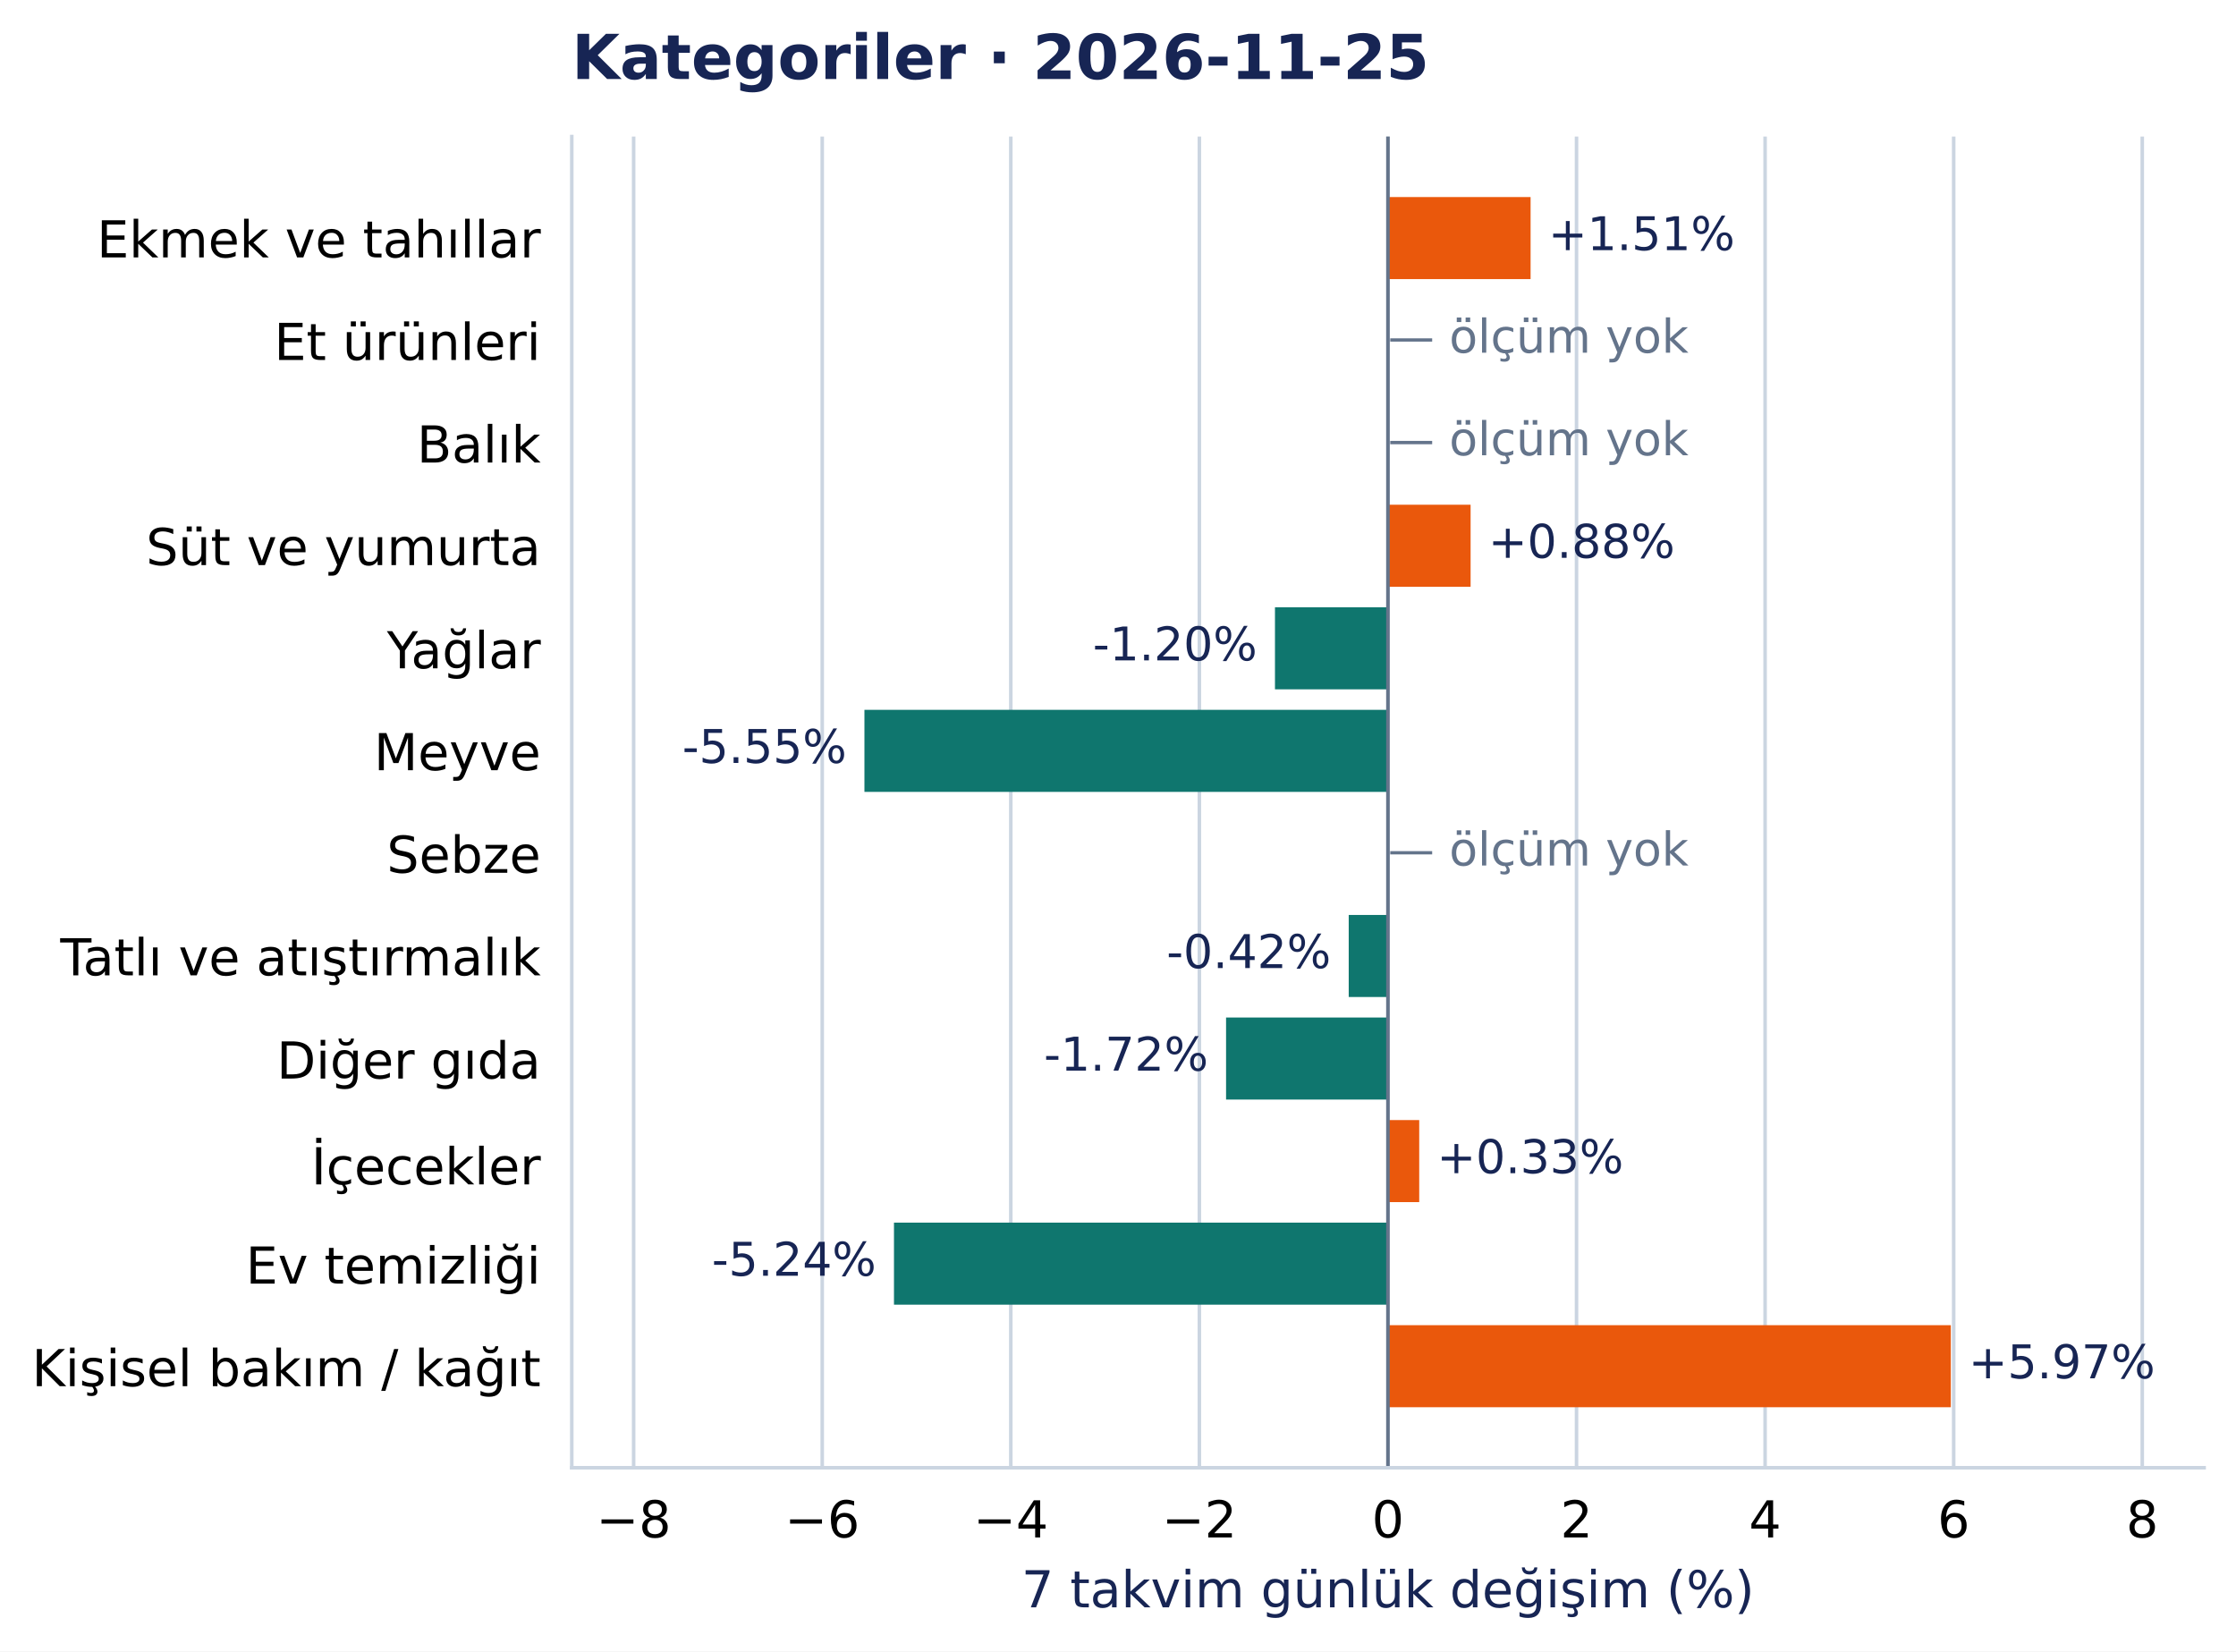
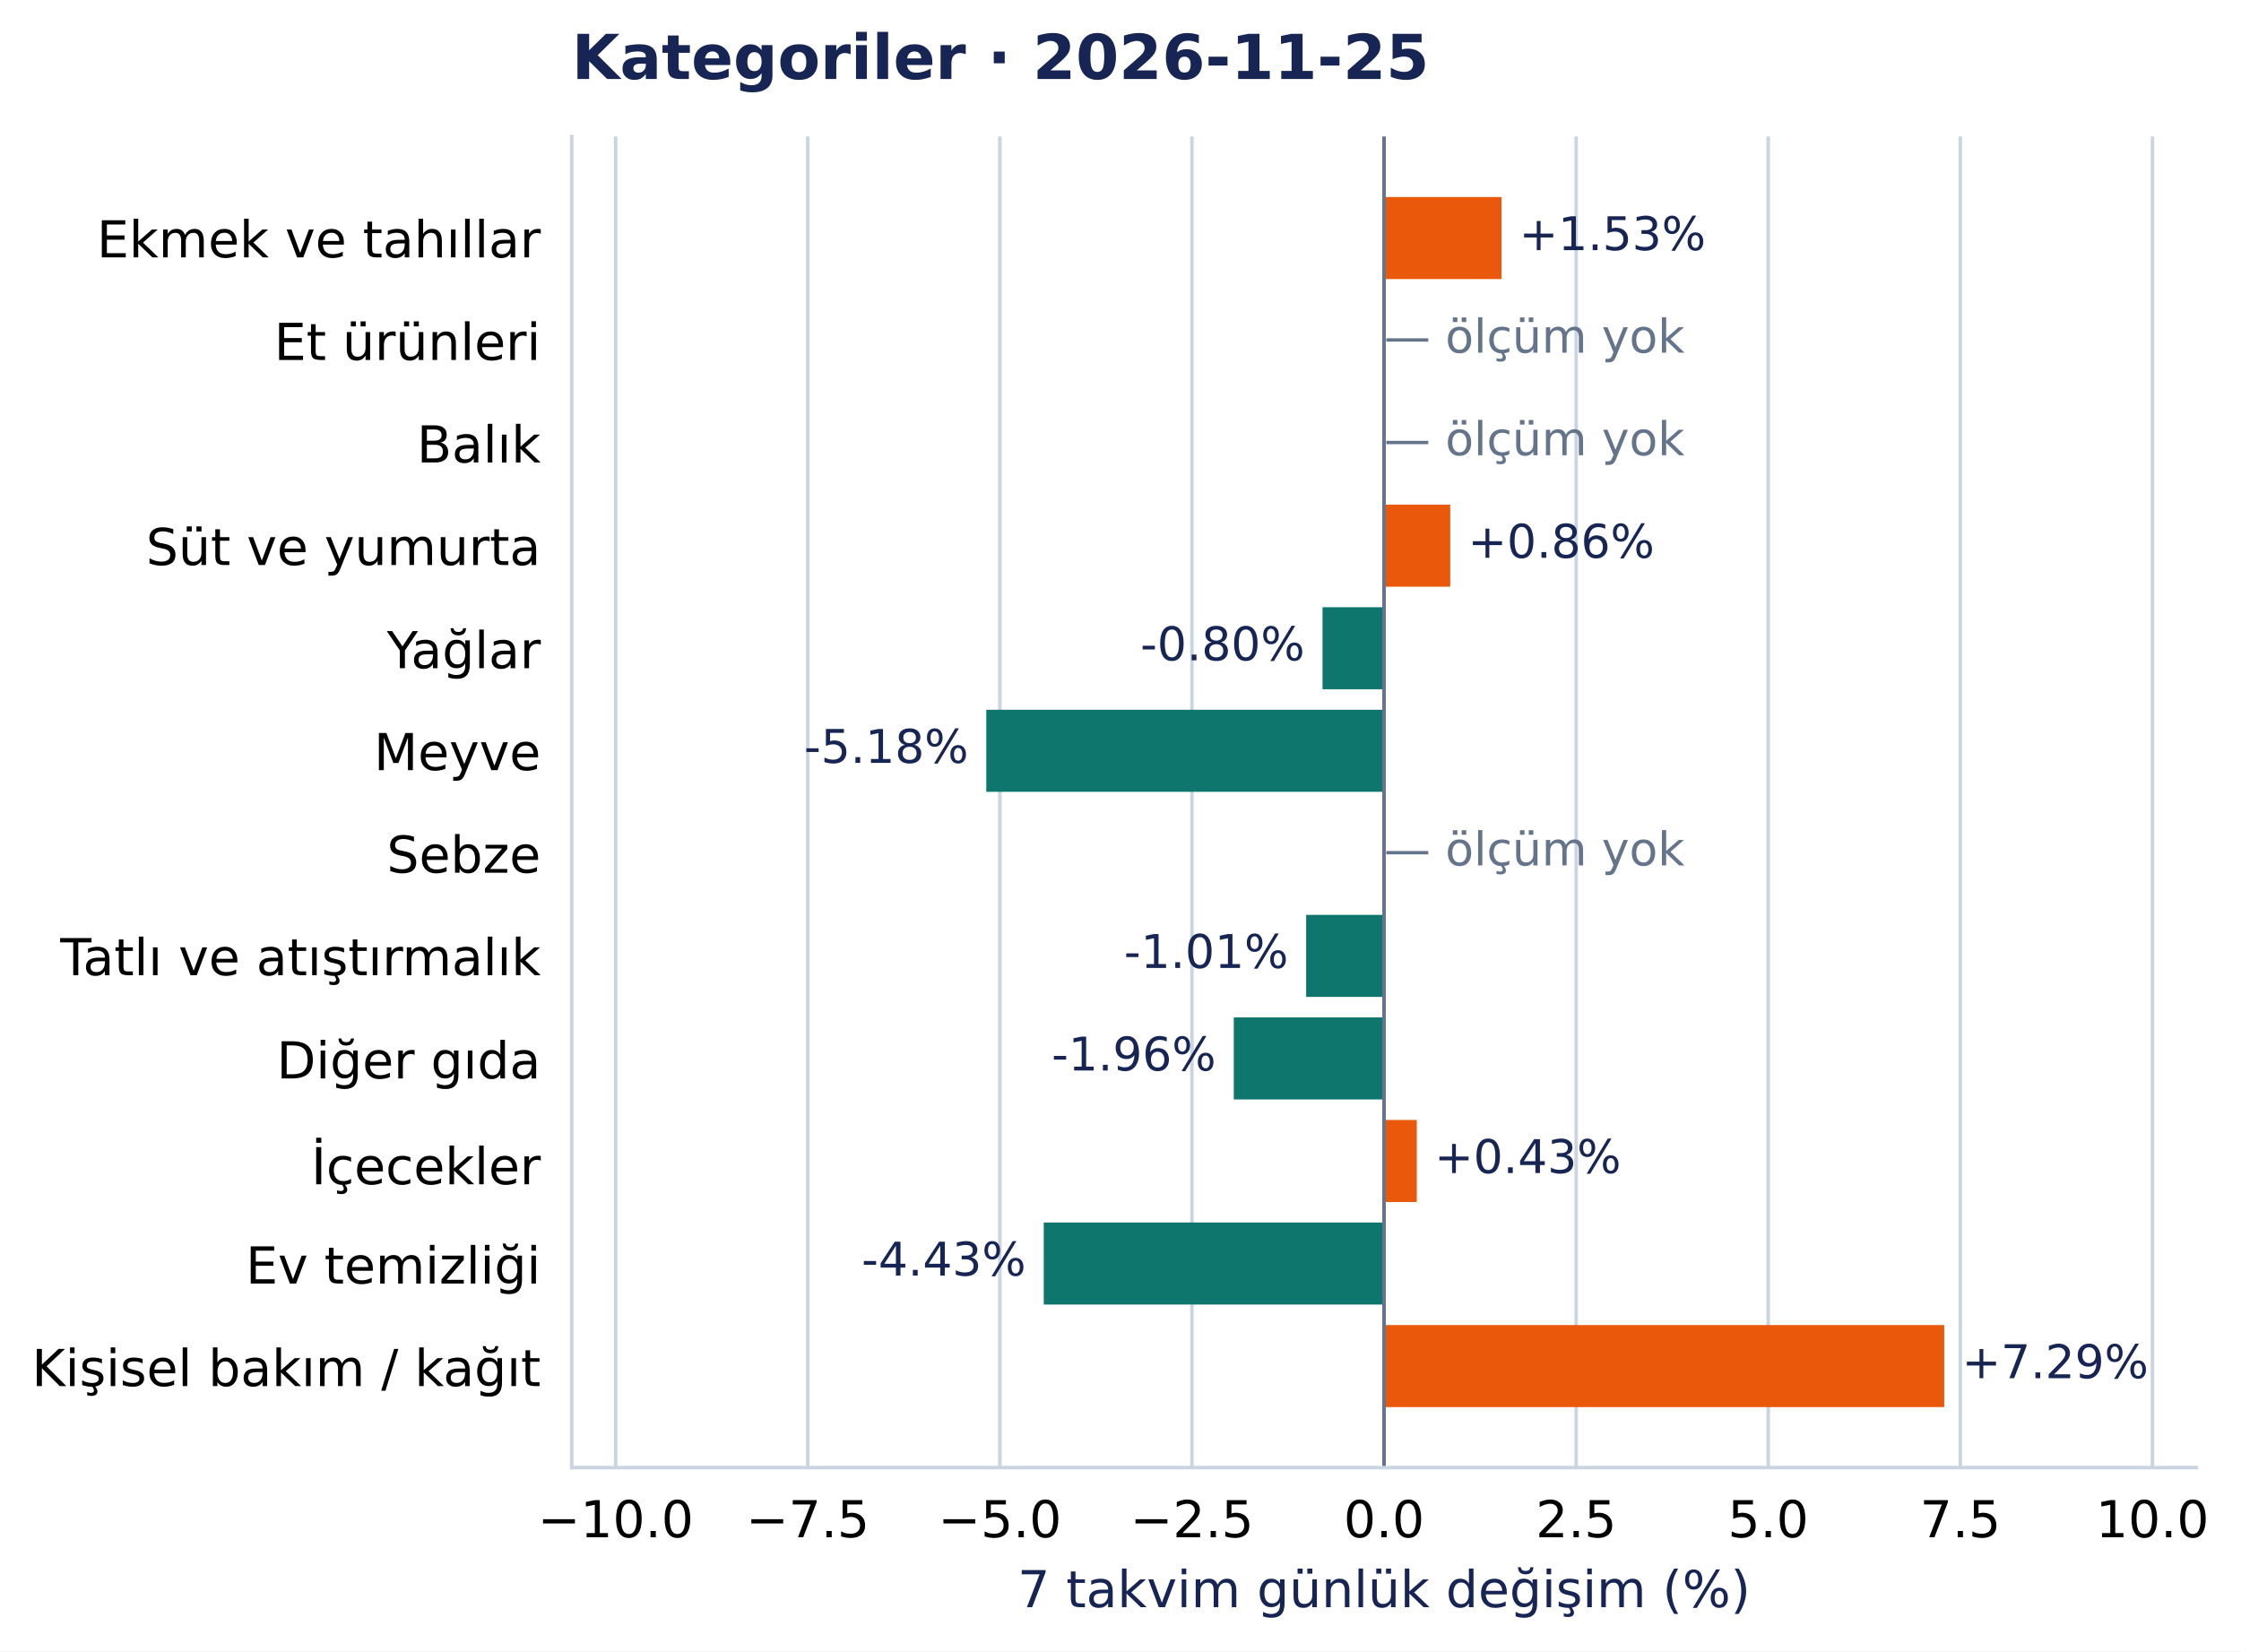
- <svg xmlns="http://www.w3.org/2000/svg" width="504.998pt" height="372.97pt" viewBox="0 0 504.998 372.97" version="1.1">
+ <svg xmlns="http://www.w3.org/2000/svg" width="506.142pt" height="372.97pt" viewBox="0 0 506.142 372.97" version="1.1">
  <defs>
    <style type="text/css">*{stroke-linejoin: round; stroke-linecap: butt}</style>
  </defs>
  <g id="figure_1">
    <g id="patch_1">
-       <path d="M 0 372.97 L 504.998 372.97 L 504.998 0 L 0 0 z " style="fill: #ffffff" />
+       <path d="M 0 372.97 L 506.142 372.97 L 506.142 0 L 0 0 z " style="fill: #ffffff" />
    </g>
    <g id="axes_1">
      <g id="patch_2">
-         <path d="M 129.135 331.478 L 497.798 331.478 L 497.798 30.838 L 129.135 30.838 z " style="fill: #ffffff" />
+         <path d="M 129.135 331.478 L 496.051 331.478 L 496.051 30.838 L 129.135 30.838 z " style="fill: #ffffff" />
      </g>
      <g id="matplotlib.axis_1">
        <g id="xtick_1">
          <g id="line2d_1">
-             <path d="M 143.108 331.478 L 143.108 30.838 " clip-path="url(#pcea90821e2)" style="fill: none; stroke: #cbd5e1; stroke-width: 0.8; stroke-linecap: square" />
+             <path d="M 139.047 331.478 L 139.047 30.838 " clip-path="url(#p9e0d9ae8ef)" style="fill: none; stroke: #cbd5e1; stroke-width: 0.8; stroke-linecap: square" />
          </g>
          <g id="line2d_2" />
          <g id="text_1">
-             <text style="font-size: 11.5px; font-family: 'DejaVu Sans', 'Bitstream Vera Sans', 'Computer Modern Sans Serif', 'Lucida Grande', 'Verdana', 'Geneva', 'Lucid', 'Arial', 'Helvetica', 'Avant Garde', sans-serif; text-anchor: middle" x="143.108" y="347.216" transform="rotate(-0 143.1082 347.2157)">−8</text>
+             <text style="font-size: 11.5px; font-family: 'DejaVu Sans', 'Bitstream Vera Sans', 'Computer Modern Sans Serif', 'Lucida Grande', 'Verdana', 'Geneva', 'Lucid', 'Arial', 'Helvetica', 'Avant Garde', sans-serif; text-anchor: middle" x="139.047" y="347.216" transform="rotate(-0 139.0468 347.2157)">−10.0</text>
          </g>
        </g>
        <g id="xtick_2">
          <g id="line2d_3">
-             <path d="M 185.698 331.478 L 185.698 30.838 " clip-path="url(#pcea90821e2)" style="fill: none; stroke: #cbd5e1; stroke-width: 0.8; stroke-linecap: square" />
+             <path d="M 182.433 331.478 L 182.433 30.838 " clip-path="url(#p9e0d9ae8ef)" style="fill: none; stroke: #cbd5e1; stroke-width: 0.8; stroke-linecap: square" />
          </g>
          <g id="line2d_4" />
          <g id="text_2">
-             <text style="font-size: 11.5px; font-family: 'DejaVu Sans', 'Bitstream Vera Sans', 'Computer Modern Sans Serif', 'Lucida Grande', 'Verdana', 'Geneva', 'Lucid', 'Arial', 'Helvetica', 'Avant Garde', sans-serif; text-anchor: middle" x="185.698" y="347.216" transform="rotate(-0 185.6978 347.2157)">−6</text>
+             <text style="font-size: 11.5px; font-family: 'DejaVu Sans', 'Bitstream Vera Sans', 'Computer Modern Sans Serif', 'Lucida Grande', 'Verdana', 'Geneva', 'Lucid', 'Arial', 'Helvetica', 'Avant Garde', sans-serif; text-anchor: middle" x="182.433" y="347.216" transform="rotate(-0 182.4333 347.2157)">−7.5</text>
          </g>
        </g>
        <g id="xtick_3">
          <g id="line2d_5">
-             <path d="M 228.287 331.478 L 228.287 30.838 " clip-path="url(#pcea90821e2)" style="fill: none; stroke: #cbd5e1; stroke-width: 0.8; stroke-linecap: square" />
+             <path d="M 225.82 331.478 L 225.82 30.838 " clip-path="url(#p9e0d9ae8ef)" style="fill: none; stroke: #cbd5e1; stroke-width: 0.8; stroke-linecap: square" />
          </g>
          <g id="line2d_6" />
          <g id="text_3">
-             <text style="font-size: 11.5px; font-family: 'DejaVu Sans', 'Bitstream Vera Sans', 'Computer Modern Sans Serif', 'Lucida Grande', 'Verdana', 'Geneva', 'Lucid', 'Arial', 'Helvetica', 'Avant Garde', sans-serif; text-anchor: middle" x="228.287" y="347.216" transform="rotate(-0 228.2874 347.2157)">−4</text>
+             <text style="font-size: 11.5px; font-family: 'DejaVu Sans', 'Bitstream Vera Sans', 'Computer Modern Sans Serif', 'Lucida Grande', 'Verdana', 'Geneva', 'Lucid', 'Arial', 'Helvetica', 'Avant Garde', sans-serif; text-anchor: middle" x="225.82" y="347.216" transform="rotate(-0 225.8199 347.2157)">−5.0</text>
          </g>
        </g>
        <g id="xtick_4">
          <g id="line2d_7">
-             <path d="M 270.877 331.478 L 270.877 30.838 " clip-path="url(#pcea90821e2)" style="fill: none; stroke: #cbd5e1; stroke-width: 0.8; stroke-linecap: square" />
+             <path d="M 269.206 331.478 L 269.206 30.838 " clip-path="url(#p9e0d9ae8ef)" style="fill: none; stroke: #cbd5e1; stroke-width: 0.8; stroke-linecap: square" />
          </g>
          <g id="line2d_8" />
          <g id="text_4">
-             <text style="font-size: 11.5px; font-family: 'DejaVu Sans', 'Bitstream Vera Sans', 'Computer Modern Sans Serif', 'Lucida Grande', 'Verdana', 'Geneva', 'Lucid', 'Arial', 'Helvetica', 'Avant Garde', sans-serif; text-anchor: middle" x="270.877" y="347.216" transform="rotate(-0 270.877 347.2157)">−2</text>
+             <text style="font-size: 11.5px; font-family: 'DejaVu Sans', 'Bitstream Vera Sans', 'Computer Modern Sans Serif', 'Lucida Grande', 'Verdana', 'Geneva', 'Lucid', 'Arial', 'Helvetica', 'Avant Garde', sans-serif; text-anchor: middle" x="269.206" y="347.216" transform="rotate(-0 269.2064 347.2157)">−2.5</text>
          </g>
        </g>
        <g id="xtick_5">
          <g id="line2d_9">
-             <path d="M 313.467 331.478 L 313.467 30.838 " clip-path="url(#pcea90821e2)" style="fill: none; stroke: #cbd5e1; stroke-width: 0.8; stroke-linecap: square" />
+             <path d="M 312.593 331.478 L 312.593 30.838 " clip-path="url(#p9e0d9ae8ef)" style="fill: none; stroke: #cbd5e1; stroke-width: 0.8; stroke-linecap: square" />
          </g>
          <g id="line2d_10" />
          <g id="text_5">
-             <text style="font-size: 11.5px; font-family: 'DejaVu Sans', 'Bitstream Vera Sans', 'Computer Modern Sans Serif', 'Lucida Grande', 'Verdana', 'Geneva', 'Lucid', 'Arial', 'Helvetica', 'Avant Garde', sans-serif; text-anchor: middle" x="313.467" y="347.216" transform="rotate(-0 313.4666 347.2157)">0</text>
+             <text style="font-size: 11.5px; font-family: 'DejaVu Sans', 'Bitstream Vera Sans', 'Computer Modern Sans Serif', 'Lucida Grande', 'Verdana', 'Geneva', 'Lucid', 'Arial', 'Helvetica', 'Avant Garde', sans-serif; text-anchor: middle" x="312.593" y="347.216" transform="rotate(-0 312.5929 347.2157)">0.0</text>
          </g>
        </g>
        <g id="xtick_6">
          <g id="line2d_11">
-             <path d="M 356.056 331.478 L 356.056 30.838 " clip-path="url(#pcea90821e2)" style="fill: none; stroke: #cbd5e1; stroke-width: 0.8; stroke-linecap: square" />
+             <path d="M 355.979 331.478 L 355.979 30.838 " clip-path="url(#p9e0d9ae8ef)" style="fill: none; stroke: #cbd5e1; stroke-width: 0.8; stroke-linecap: square" />
          </g>
          <g id="line2d_12" />
          <g id="text_6">
-             <text style="font-size: 11.5px; font-family: 'DejaVu Sans', 'Bitstream Vera Sans', 'Computer Modern Sans Serif', 'Lucida Grande', 'Verdana', 'Geneva', 'Lucid', 'Arial', 'Helvetica', 'Avant Garde', sans-serif; text-anchor: middle" x="356.056" y="347.216" transform="rotate(-0 356.0562 347.2157)">2</text>
+             <text style="font-size: 11.5px; font-family: 'DejaVu Sans', 'Bitstream Vera Sans', 'Computer Modern Sans Serif', 'Lucida Grande', 'Verdana', 'Geneva', 'Lucid', 'Arial', 'Helvetica', 'Avant Garde', sans-serif; text-anchor: middle" x="355.979" y="347.216" transform="rotate(-0 355.9795 347.2157)">2.5</text>
          </g>
        </g>
        <g id="xtick_7">
          <g id="line2d_13">
-             <path d="M 398.646 331.478 L 398.646 30.838 " clip-path="url(#pcea90821e2)" style="fill: none; stroke: #cbd5e1; stroke-width: 0.8; stroke-linecap: square" />
+             <path d="M 399.366 331.478 L 399.366 30.838 " clip-path="url(#p9e0d9ae8ef)" style="fill: none; stroke: #cbd5e1; stroke-width: 0.8; stroke-linecap: square" />
          </g>
          <g id="line2d_14" />
          <g id="text_7">
-             <text style="font-size: 11.5px; font-family: 'DejaVu Sans', 'Bitstream Vera Sans', 'Computer Modern Sans Serif', 'Lucida Grande', 'Verdana', 'Geneva', 'Lucid', 'Arial', 'Helvetica', 'Avant Garde', sans-serif; text-anchor: middle" x="398.646" y="347.216" transform="rotate(-0 398.6457 347.2157)">4</text>
+             <text style="font-size: 11.5px; font-family: 'DejaVu Sans', 'Bitstream Vera Sans', 'Computer Modern Sans Serif', 'Lucida Grande', 'Verdana', 'Geneva', 'Lucid', 'Arial', 'Helvetica', 'Avant Garde', sans-serif; text-anchor: middle" x="399.366" y="347.216" transform="rotate(-0 399.366 347.2157)">5.0</text>
          </g>
        </g>
        <g id="xtick_8">
          <g id="line2d_15">
-             <path d="M 441.235 331.478 L 441.235 30.838 " clip-path="url(#pcea90821e2)" style="fill: none; stroke: #cbd5e1; stroke-width: 0.8; stroke-linecap: square" />
+             <path d="M 442.753 331.478 L 442.753 30.838 " clip-path="url(#p9e0d9ae8ef)" style="fill: none; stroke: #cbd5e1; stroke-width: 0.8; stroke-linecap: square" />
          </g>
          <g id="line2d_16" />
          <g id="text_8">
-             <text style="font-size: 11.5px; font-family: 'DejaVu Sans', 'Bitstream Vera Sans', 'Computer Modern Sans Serif', 'Lucida Grande', 'Verdana', 'Geneva', 'Lucid', 'Arial', 'Helvetica', 'Avant Garde', sans-serif; text-anchor: middle" x="441.235" y="347.216" transform="rotate(-0 441.2353 347.2157)">6</text>
+             <text style="font-size: 11.5px; font-family: 'DejaVu Sans', 'Bitstream Vera Sans', 'Computer Modern Sans Serif', 'Lucida Grande', 'Verdana', 'Geneva', 'Lucid', 'Arial', 'Helvetica', 'Avant Garde', sans-serif; text-anchor: middle" x="442.753" y="347.216" transform="rotate(-0 442.7525 347.2157)">7.5</text>
          </g>
        </g>
        <g id="xtick_9">
          <g id="line2d_17">
-             <path d="M 483.825 331.478 L 483.825 30.838 " clip-path="url(#pcea90821e2)" style="fill: none; stroke: #cbd5e1; stroke-width: 0.8; stroke-linecap: square" />
+             <path d="M 486.139 331.478 L 486.139 30.838 " clip-path="url(#p9e0d9ae8ef)" style="fill: none; stroke: #cbd5e1; stroke-width: 0.8; stroke-linecap: square" />
          </g>
          <g id="line2d_18" />
          <g id="text_9">
-             <text style="font-size: 11.5px; font-family: 'DejaVu Sans', 'Bitstream Vera Sans', 'Computer Modern Sans Serif', 'Lucida Grande', 'Verdana', 'Geneva', 'Lucid', 'Arial', 'Helvetica', 'Avant Garde', sans-serif; text-anchor: middle" x="483.825" y="347.216" transform="rotate(-0 483.8249 347.2157)">8</text>
+             <text style="font-size: 11.5px; font-family: 'DejaVu Sans', 'Bitstream Vera Sans', 'Computer Modern Sans Serif', 'Lucida Grande', 'Verdana', 'Geneva', 'Lucid', 'Arial', 'Helvetica', 'Avant Garde', sans-serif; text-anchor: middle" x="486.139" y="347.216" transform="rotate(-0 486.1391 347.2157)">10.0</text>
          </g>
        </g>
        <g id="text_10">
-           <text style="font-size: 11.5px; font-family: 'DejaVu Sans', 'Bitstream Vera Sans', 'Computer Modern Sans Serif', 'Lucida Grande', 'Verdana', 'Geneva', 'Lucid', 'Arial', 'Helvetica', 'Avant Garde', sans-serif; text-anchor: middle; fill: #172554" x="313.467" y="363.008" transform="rotate(-0 313.4666 363.0077)">7 takvim günlük değişim (%)</text>
+           <text style="font-size: 11.5px; font-family: 'DejaVu Sans', 'Bitstream Vera Sans', 'Computer Modern Sans Serif', 'Lucida Grande', 'Verdana', 'Geneva', 'Lucid', 'Arial', 'Helvetica', 'Avant Garde', sans-serif; text-anchor: middle; fill: #172554" x="312.593" y="363.008" transform="rotate(-0 312.5929 363.0077)">7 takvim günlük değişim (%)</text>
        </g>
      </g>
      <g id="matplotlib.axis_2">
        <g id="ytick_1">
          <g id="line2d_19" />
          <g id="text_11">
            <text style="font-size: 11.5px; font-family: 'DejaVu Sans', 'Bitstream Vera Sans', 'Computer Modern Sans Serif', 'Lucida Grande', 'Verdana', 'Geneva', 'Lucid', 'Arial', 'Helvetica', 'Avant Garde', sans-serif; text-anchor: end" x="122.135" y="58.137" transform="rotate(-0 122.1353 58.13713)">Ekmek ve tahıllar</text>
          </g>
        </g>
        <g id="ytick_2">
          <g id="line2d_20" />
          <g id="text_12">
            <text style="font-size: 11.5px; font-family: 'DejaVu Sans', 'Bitstream Vera Sans', 'Computer Modern Sans Serif', 'Lucida Grande', 'Verdana', 'Geneva', 'Lucid', 'Arial', 'Helvetica', 'Avant Garde', sans-serif; text-anchor: end" x="122.135" y="81.299" transform="rotate(-0 122.1353 81.29896)">Et ürünleri</text>
          </g>
        </g>
        <g id="ytick_3">
          <g id="line2d_21" />
          <g id="text_13">
            <text style="font-size: 11.5px; font-family: 'DejaVu Sans', 'Bitstream Vera Sans', 'Computer Modern Sans Serif', 'Lucida Grande', 'Verdana', 'Geneva', 'Lucid', 'Arial', 'Helvetica', 'Avant Garde', sans-serif; text-anchor: end" x="122.135" y="104.461" transform="rotate(-0 122.1353 104.4608)">Balık</text>
          </g>
        </g>
        <g id="ytick_4">
          <g id="line2d_22" />
          <g id="text_14">
            <text style="font-size: 11.5px; font-family: 'DejaVu Sans', 'Bitstream Vera Sans', 'Computer Modern Sans Serif', 'Lucida Grande', 'Verdana', 'Geneva', 'Lucid', 'Arial', 'Helvetica', 'Avant Garde', sans-serif; text-anchor: end" x="122.135" y="127.622" transform="rotate(-0 122.1353 127.6222)">Süt ve yumurta</text>
          </g>
        </g>
        <g id="ytick_5">
          <g id="line2d_23" />
          <g id="text_15">
            <text style="font-size: 11.5px; font-family: 'DejaVu Sans', 'Bitstream Vera Sans', 'Computer Modern Sans Serif', 'Lucida Grande', 'Verdana', 'Geneva', 'Lucid', 'Arial', 'Helvetica', 'Avant Garde', sans-serif; text-anchor: end" x="122.135" y="150.93" transform="rotate(-0 122.1353 150.93)">Yağlar</text>
          </g>
        </g>
        <g id="ytick_6">
          <g id="line2d_24" />
          <g id="text_16">
            <text style="font-size: 11.5px; font-family: 'DejaVu Sans', 'Bitstream Vera Sans', 'Computer Modern Sans Serif', 'Lucida Grande', 'Verdana', 'Geneva', 'Lucid', 'Arial', 'Helvetica', 'Avant Garde', sans-serif; text-anchor: end" x="122.135" y="173.946" transform="rotate(-0 122.1353 173.9458)">Meyve</text>
          </g>
        </g>
        <g id="ytick_7">
          <g id="line2d_25" />
          <g id="text_17">
            <text style="font-size: 11.5px; font-family: 'DejaVu Sans', 'Bitstream Vera Sans', 'Computer Modern Sans Serif', 'Lucida Grande', 'Verdana', 'Geneva', 'Lucid', 'Arial', 'Helvetica', 'Avant Garde', sans-serif; text-anchor: end" x="122.135" y="197.108" transform="rotate(-0 122.1353 197.1081)">Sebze</text>
          </g>
        </g>
        <g id="ytick_8">
          <g id="line2d_26" />
          <g id="text_18">
            <text style="font-size: 11.5px; font-family: 'DejaVu Sans', 'Bitstream Vera Sans', 'Computer Modern Sans Serif', 'Lucida Grande', 'Verdana', 'Geneva', 'Lucid', 'Arial', 'Helvetica', 'Avant Garde', sans-serif; text-anchor: end" x="122.135" y="220.27" transform="rotate(-0 122.1353 220.27)">Tatlı ve atıştırmalık</text>
          </g>
        </g>
        <g id="ytick_9">
          <g id="line2d_27" />
          <g id="text_19">
            <text style="font-size: 11.5px; font-family: 'DejaVu Sans', 'Bitstream Vera Sans', 'Computer Modern Sans Serif', 'Lucida Grande', 'Verdana', 'Geneva', 'Lucid', 'Arial', 'Helvetica', 'Avant Garde', sans-serif; text-anchor: end" x="122.135" y="243.577" transform="rotate(-0 122.1353 243.5773)">Diğer gıda</text>
          </g>
        </g>
        <g id="ytick_10">
          <g id="line2d_28" />
          <g id="text_20">
            <text style="font-size: 11.5px; font-family: 'DejaVu Sans', 'Bitstream Vera Sans', 'Computer Modern Sans Serif', 'Lucida Grande', 'Verdana', 'Geneva', 'Lucid', 'Arial', 'Helvetica', 'Avant Garde', sans-serif; text-anchor: end" x="122.135" y="267.48" transform="rotate(-0 122.1353 267.4804)">İçecekler</text>
          </g>
        </g>
        <g id="ytick_11">
          <g id="line2d_29" />
          <g id="text_21">
            <text style="font-size: 11.5px; font-family: 'DejaVu Sans', 'Bitstream Vera Sans', 'Computer Modern Sans Serif', 'Lucida Grande', 'Verdana', 'Geneva', 'Lucid', 'Arial', 'Helvetica', 'Avant Garde', sans-serif; text-anchor: end" x="122.135" y="289.901" transform="rotate(-0 122.1353 289.901)">Ev temizliği</text>
          </g>
        </g>
        <g id="ytick_12">
          <g id="line2d_30" />
          <g id="text_22">
            <text style="font-size: 11.5px; font-family: 'DejaVu Sans', 'Bitstream Vera Sans', 'Computer Modern Sans Serif', 'Lucida Grande', 'Verdana', 'Geneva', 'Lucid', 'Arial', 'Helvetica', 'Avant Garde', sans-serif; text-anchor: end" x="122.135" y="313.063" transform="rotate(-0 122.1353 313.0628)">Kişisel bakım / kağıt</text>
          </g>
        </g>
      </g>
      <g id="patch_3">
-         <path d="M 313.467 44.503 L 345.681 44.503 L 345.681 63.033 L 313.467 63.033 z " clip-path="url(#pcea90821e2)" style="fill: #ea580c" />
+         <path d="M 312.593 44.503 L 339.119 44.503 L 339.119 63.033 L 312.593 63.033 z " clip-path="url(#p9e0d9ae8ef)" style="fill: #ea580c" />
      </g>
      <g id="patch_4">
-         <path d="M 313.467 113.989 L 332.133 113.989 L 332.133 132.518 L 313.467 132.518 z " clip-path="url(#pcea90821e2)" style="fill: #ea580c" />
+         <path d="M 312.593 113.989 L 327.542 113.989 L 327.542 132.518 L 312.593 132.518 z " clip-path="url(#p9e0d9ae8ef)" style="fill: #ea580c" />
      </g>
      <g id="patch_5">
-         <path d="M 313.467 137.151 L 287.951 137.151 L 287.951 155.68 L 313.467 155.68 z " clip-path="url(#pcea90821e2)" style="fill: #0f766e" />
+         <path d="M 312.593 137.151 L 298.703 137.151 L 298.703 155.68 L 312.593 155.68 z " clip-path="url(#p9e0d9ae8ef)" style="fill: #0f766e" />
      </g>
      <g id="patch_6">
-         <path d="M 313.467 160.312 L 195.231 160.312 L 195.231 178.842 L 313.467 178.842 z " clip-path="url(#pcea90821e2)" style="fill: #0f766e" />
+         <path d="M 312.593 160.312 L 222.757 160.312 L 222.757 178.842 L 312.593 178.842 z " clip-path="url(#p9e0d9ae8ef)" style="fill: #0f766e" />
      </g>
      <g id="patch_7">
-         <path d="M 313.467 206.636 L 304.606 206.636 L 304.606 225.166 L 313.467 225.166 z " clip-path="url(#pcea90821e2)" style="fill: #0f766e" />
+         <path d="M 312.593 206.636 L 294.999 206.636 L 294.999 225.166 L 312.593 225.166 z " clip-path="url(#p9e0d9ae8ef)" style="fill: #0f766e" />
      </g>
      <g id="patch_8">
-         <path d="M 313.467 229.798 L 276.905 229.798 L 276.905 248.327 L 313.467 248.327 z " clip-path="url(#pcea90821e2)" style="fill: #0f766e" />
+         <path d="M 312.593 229.798 L 278.654 229.798 L 278.654 248.327 L 312.593 248.327 z " clip-path="url(#p9e0d9ae8ef)" style="fill: #0f766e" />
      </g>
      <g id="patch_9">
-         <path d="M 313.467 252.96 L 320.529 252.96 L 320.529 271.489 L 313.467 271.489 z " clip-path="url(#pcea90821e2)" style="fill: #ea580c" />
+         <path d="M 312.593 252.96 L 319.988 252.96 L 319.988 271.489 L 312.593 271.489 z " clip-path="url(#p9e0d9ae8ef)" style="fill: #ea580c" />
      </g>
      <g id="patch_10">
-         <path d="M 313.467 276.122 L 201.903 276.122 L 201.903 294.651 L 313.467 294.651 z " clip-path="url(#pcea90821e2)" style="fill: #0f766e" />
+         <path d="M 312.593 276.122 L 235.737 276.122 L 235.737 294.651 L 312.593 294.651 z " clip-path="url(#p9e0d9ae8ef)" style="fill: #0f766e" />
      </g>
      <g id="patch_11">
-         <path d="M 313.467 299.283 L 440.592 299.283 L 440.592 317.813 L 313.467 317.813 z " clip-path="url(#pcea90821e2)" style="fill: #ea580c" />
+         <path d="M 312.593 299.283 L 439.115 299.283 L 439.115 317.813 L 312.593 317.813 z " clip-path="url(#p9e0d9ae8ef)" style="fill: #ea580c" />
      </g>
      <g id="line2d_31">
-         <path d="M 313.467 331.478 L 313.467 30.838 " clip-path="url(#pcea90821e2)" style="fill: none; stroke: #64748b; stroke-width: 0.8; stroke-linecap: square" />
+         <path d="M 312.593 331.478 L 312.593 30.838 " clip-path="url(#p9e0d9ae8ef)" style="fill: none; stroke: #64748b; stroke-width: 0.8; stroke-linecap: square" />
      </g>
      <g id="patch_12">
        <path d="M 129.135 331.478 L 129.135 30.838 " style="fill: none; stroke: #cbd5e1; stroke-width: 0.8; stroke-linejoin: miter; stroke-linecap: square" />
      </g>
      <g id="patch_13">
-         <path d="M 129.135 331.478 L 497.798 331.478 " style="fill: none; stroke: #cbd5e1; stroke-width: 0.8; stroke-linejoin: miter; stroke-linecap: square" />
+         <path d="M 129.135 331.478 L 496.051 331.478 " style="fill: none; stroke: #cbd5e1; stroke-width: 0.8; stroke-linejoin: miter; stroke-linecap: square" />
      </g>
      <g id="text_23">
-         <text style="font-size: 10.5px; font-family: 'DejaVu Sans', 'Bitstream Vera Sans', 'Computer Modern Sans Serif', 'Lucida Grande', 'Verdana', 'Geneva', 'Lucid', 'Arial', 'Helvetica', 'Avant Garde', sans-serif; text-anchor: start; fill: #172554" x="349.681" y="56.496" transform="rotate(-0 349.6808 56.49557)">+1.51%</text>
+         <text style="font-size: 10.5px; font-family: 'DejaVu Sans', 'Bitstream Vera Sans', 'Computer Modern Sans Serif', 'Lucida Grande', 'Verdana', 'Geneva', 'Lucid', 'Arial', 'Helvetica', 'Avant Garde', sans-serif; text-anchor: start; fill: #172554" x="343.119" y="56.496" transform="rotate(-0 343.1192 56.49557)">+1.53%</text>
      </g>
      <g id="text_24">
-         <text style="font-size: 10.5px; font-family: 'DejaVu Sans', 'Bitstream Vera Sans', 'Computer Modern Sans Serif', 'Lucida Grande', 'Verdana', 'Geneva', 'Lucid', 'Arial', 'Helvetica', 'Avant Garde', sans-serif; text-anchor: start; fill: #64748b" x="313.467" y="79.658" transform="rotate(-0 313.4666 79.65781)">  — ölçüm yok</text>
+         <text style="font-size: 10.5px; font-family: 'DejaVu Sans', 'Bitstream Vera Sans', 'Computer Modern Sans Serif', 'Lucida Grande', 'Verdana', 'Geneva', 'Lucid', 'Arial', 'Helvetica', 'Avant Garde', sans-serif; text-anchor: start; fill: #64748b" x="312.593" y="79.658" transform="rotate(-0 312.5929 79.65781)">  — ölçüm yok</text>
      </g>
      <g id="text_25">
-         <text style="font-size: 10.5px; font-family: 'DejaVu Sans', 'Bitstream Vera Sans', 'Computer Modern Sans Serif', 'Lucida Grande', 'Verdana', 'Geneva', 'Lucid', 'Arial', 'Helvetica', 'Avant Garde', sans-serif; text-anchor: start; fill: #64748b" x="313.467" y="102.82" transform="rotate(-0 313.4666 102.8196)">  — ölçüm yok</text>
+         <text style="font-size: 10.5px; font-family: 'DejaVu Sans', 'Bitstream Vera Sans', 'Computer Modern Sans Serif', 'Lucida Grande', 'Verdana', 'Geneva', 'Lucid', 'Arial', 'Helvetica', 'Avant Garde', sans-serif; text-anchor: start; fill: #64748b" x="312.593" y="102.82" transform="rotate(-0 312.5929 102.8196)">  — ölçüm yok</text>
      </g>
      <g id="text_26">
-         <text style="font-size: 10.5px; font-family: 'DejaVu Sans', 'Bitstream Vera Sans', 'Computer Modern Sans Serif', 'Lucida Grande', 'Verdana', 'Geneva', 'Lucid', 'Arial', 'Helvetica', 'Avant Garde', sans-serif; text-anchor: start; fill: #172554" x="336.133" y="125.981" transform="rotate(-0 336.1326 125.9811)">+0.88%</text>
+         <text style="font-size: 10.5px; font-family: 'DejaVu Sans', 'Bitstream Vera Sans', 'Computer Modern Sans Serif', 'Lucida Grande', 'Verdana', 'Geneva', 'Lucid', 'Arial', 'Helvetica', 'Avant Garde', sans-serif; text-anchor: start; fill: #172554" x="331.542" y="125.981" transform="rotate(-0 331.5415 125.9811)">+0.86%</text>
      </g>
      <g id="text_27">
-         <text style="font-size: 10.5px; font-family: 'DejaVu Sans', 'Bitstream Vera Sans', 'Computer Modern Sans Serif', 'Lucida Grande', 'Verdana', 'Geneva', 'Lucid', 'Arial', 'Helvetica', 'Avant Garde', sans-serif; text-anchor: end; fill: #172554" x="283.951" y="149.143" transform="rotate(-0 283.9512 149.1429)">-1.20%</text>
+         <text style="font-size: 10.5px; font-family: 'DejaVu Sans', 'Bitstream Vera Sans', 'Computer Modern Sans Serif', 'Lucida Grande', 'Verdana', 'Geneva', 'Lucid', 'Arial', 'Helvetica', 'Avant Garde', sans-serif; text-anchor: end; fill: #172554" x="294.703" y="149.143" transform="rotate(-0 294.7029 149.1429)">-0.80%</text>
      </g>
      <g id="text_28">
-         <text style="font-size: 10.5px; font-family: 'DejaVu Sans', 'Bitstream Vera Sans', 'Computer Modern Sans Serif', 'Lucida Grande', 'Verdana', 'Geneva', 'Lucid', 'Arial', 'Helvetica', 'Avant Garde', sans-serif; text-anchor: end; fill: #172554" x="191.231" y="172.305" transform="rotate(-0 191.2309 172.3047)">-5.55%</text>
+         <text style="font-size: 10.5px; font-family: 'DejaVu Sans', 'Bitstream Vera Sans', 'Computer Modern Sans Serif', 'Lucida Grande', 'Verdana', 'Geneva', 'Lucid', 'Arial', 'Helvetica', 'Avant Garde', sans-serif; text-anchor: end; fill: #172554" x="218.757" y="172.305" transform="rotate(-0 218.757 172.3047)">-5.18%</text>
      </g>
      <g id="text_29">
-         <text style="font-size: 10.5px; font-family: 'DejaVu Sans', 'Bitstream Vera Sans', 'Computer Modern Sans Serif', 'Lucida Grande', 'Verdana', 'Geneva', 'Lucid', 'Arial', 'Helvetica', 'Avant Garde', sans-serif; text-anchor: start; fill: #64748b" x="313.467" y="195.467" transform="rotate(-0 313.4666 195.467)">  — ölçüm yok</text>
+         <text style="font-size: 10.5px; font-family: 'DejaVu Sans', 'Bitstream Vera Sans', 'Computer Modern Sans Serif', 'Lucida Grande', 'Verdana', 'Geneva', 'Lucid', 'Arial', 'Helvetica', 'Avant Garde', sans-serif; text-anchor: start; fill: #64748b" x="312.593" y="195.467" transform="rotate(-0 312.5929 195.467)">  — ölçüm yok</text>
      </g>
      <g id="text_30">
-         <text style="font-size: 10.5px; font-family: 'DejaVu Sans', 'Bitstream Vera Sans', 'Computer Modern Sans Serif', 'Lucida Grande', 'Verdana', 'Geneva', 'Lucid', 'Arial', 'Helvetica', 'Avant Garde', sans-serif; text-anchor: end; fill: #172554" x="300.606" y="218.628" transform="rotate(-0 300.6058 218.6284)">-0.42%</text>
+         <text style="font-size: 10.5px; font-family: 'DejaVu Sans', 'Bitstream Vera Sans', 'Computer Modern Sans Serif', 'Lucida Grande', 'Verdana', 'Geneva', 'Lucid', 'Arial', 'Helvetica', 'Avant Garde', sans-serif; text-anchor: end; fill: #172554" x="290.999" y="218.628" transform="rotate(-0 290.9991 218.6284)">-1.01%</text>
      </g>
      <g id="text_31">
-         <text style="font-size: 10.5px; font-family: 'DejaVu Sans', 'Bitstream Vera Sans', 'Computer Modern Sans Serif', 'Lucida Grande', 'Verdana', 'Geneva', 'Lucid', 'Arial', 'Helvetica', 'Avant Garde', sans-serif; text-anchor: end; fill: #172554" x="272.905" y="241.79" transform="rotate(-0 272.9048 241.7902)">-1.72%</text>
+         <text style="font-size: 10.5px; font-family: 'DejaVu Sans', 'Bitstream Vera Sans', 'Computer Modern Sans Serif', 'Lucida Grande', 'Verdana', 'Geneva', 'Lucid', 'Arial', 'Helvetica', 'Avant Garde', sans-serif; text-anchor: end; fill: #172554" x="274.654" y="241.79" transform="rotate(-0 274.6542 241.7902)">-1.96%</text>
      </g>
      <g id="text_32">
-         <text style="font-size: 10.5px; font-family: 'DejaVu Sans', 'Bitstream Vera Sans', 'Computer Modern Sans Serif', 'Lucida Grande', 'Verdana', 'Geneva', 'Lucid', 'Arial', 'Helvetica', 'Avant Garde', sans-serif; text-anchor: start; fill: #172554" x="324.529" y="264.952" transform="rotate(-0 324.5288 264.9521)">+0.33%</text>
+         <text style="font-size: 10.5px; font-family: 'DejaVu Sans', 'Bitstream Vera Sans', 'Computer Modern Sans Serif', 'Lucida Grande', 'Verdana', 'Geneva', 'Lucid', 'Arial', 'Helvetica', 'Avant Garde', sans-serif; text-anchor: start; fill: #172554" x="323.988" y="264.952" transform="rotate(-0 323.9885 264.9521)">+0.43%</text>
      </g>
      <g id="text_33">
-         <text style="font-size: 10.5px; font-family: 'DejaVu Sans', 'Bitstream Vera Sans', 'Computer Modern Sans Serif', 'Lucida Grande', 'Verdana', 'Geneva', 'Lucid', 'Arial', 'Helvetica', 'Avant Garde', sans-serif; text-anchor: end; fill: #172554" x="197.903" y="288.114" transform="rotate(-0 197.903 288.1139)">-5.24%</text>
+         <text style="font-size: 10.5px; font-family: 'DejaVu Sans', 'Bitstream Vera Sans', 'Computer Modern Sans Serif', 'Lucida Grande', 'Verdana', 'Geneva', 'Lucid', 'Arial', 'Helvetica', 'Avant Garde', sans-serif; text-anchor: end; fill: #172554" x="231.737" y="288.114" transform="rotate(-0 231.7375 288.1139)">-4.43%</text>
      </g>
      <g id="text_34">
-         <text style="font-size: 10.5px; font-family: 'DejaVu Sans', 'Bitstream Vera Sans', 'Computer Modern Sans Serif', 'Lucida Grande', 'Verdana', 'Geneva', 'Lucid', 'Arial', 'Helvetica', 'Avant Garde', sans-serif; text-anchor: start; fill: #172554" x="444.592" y="311.276" transform="rotate(-0 444.5916 311.2757)">+5.97%</text>
+         <text style="font-size: 10.5px; font-family: 'DejaVu Sans', 'Bitstream Vera Sans', 'Computer Modern Sans Serif', 'Lucida Grande', 'Verdana', 'Geneva', 'Lucid', 'Arial', 'Helvetica', 'Avant Garde', sans-serif; text-anchor: start; fill: #172554" x="443.115" y="311.276" transform="rotate(-0 443.1154 311.2757)">+7.29%</text>
      </g>
      <g id="text_35">
        <text style="font-weight: 700; font-size: 14px; font-family: 'DejaVu Sans', 'Bitstream Vera Sans', 'Computer Modern Sans Serif', 'Lucida Grande', 'Verdana', 'Geneva', 'Lucid', 'Arial', 'Helvetica', 'Avant Garde', sans-serif; text-anchor: start; fill: #172554" x="129.135" y="17.838" transform="rotate(-0 129.1353 17.83781)">Kategoriler · 2026-11-25</text>
      </g>
    </g>
  </g>
  <defs>
-     <clipPath id="pcea90821e2">
-       <rect x="129.135" y="30.838" width="368.663" height="300.641" />
+     <clipPath id="p9e0d9ae8ef">
+       <rect x="129.135" y="30.838" width="366.915" height="300.641" />
    </clipPath>
  </defs>
</svg>
